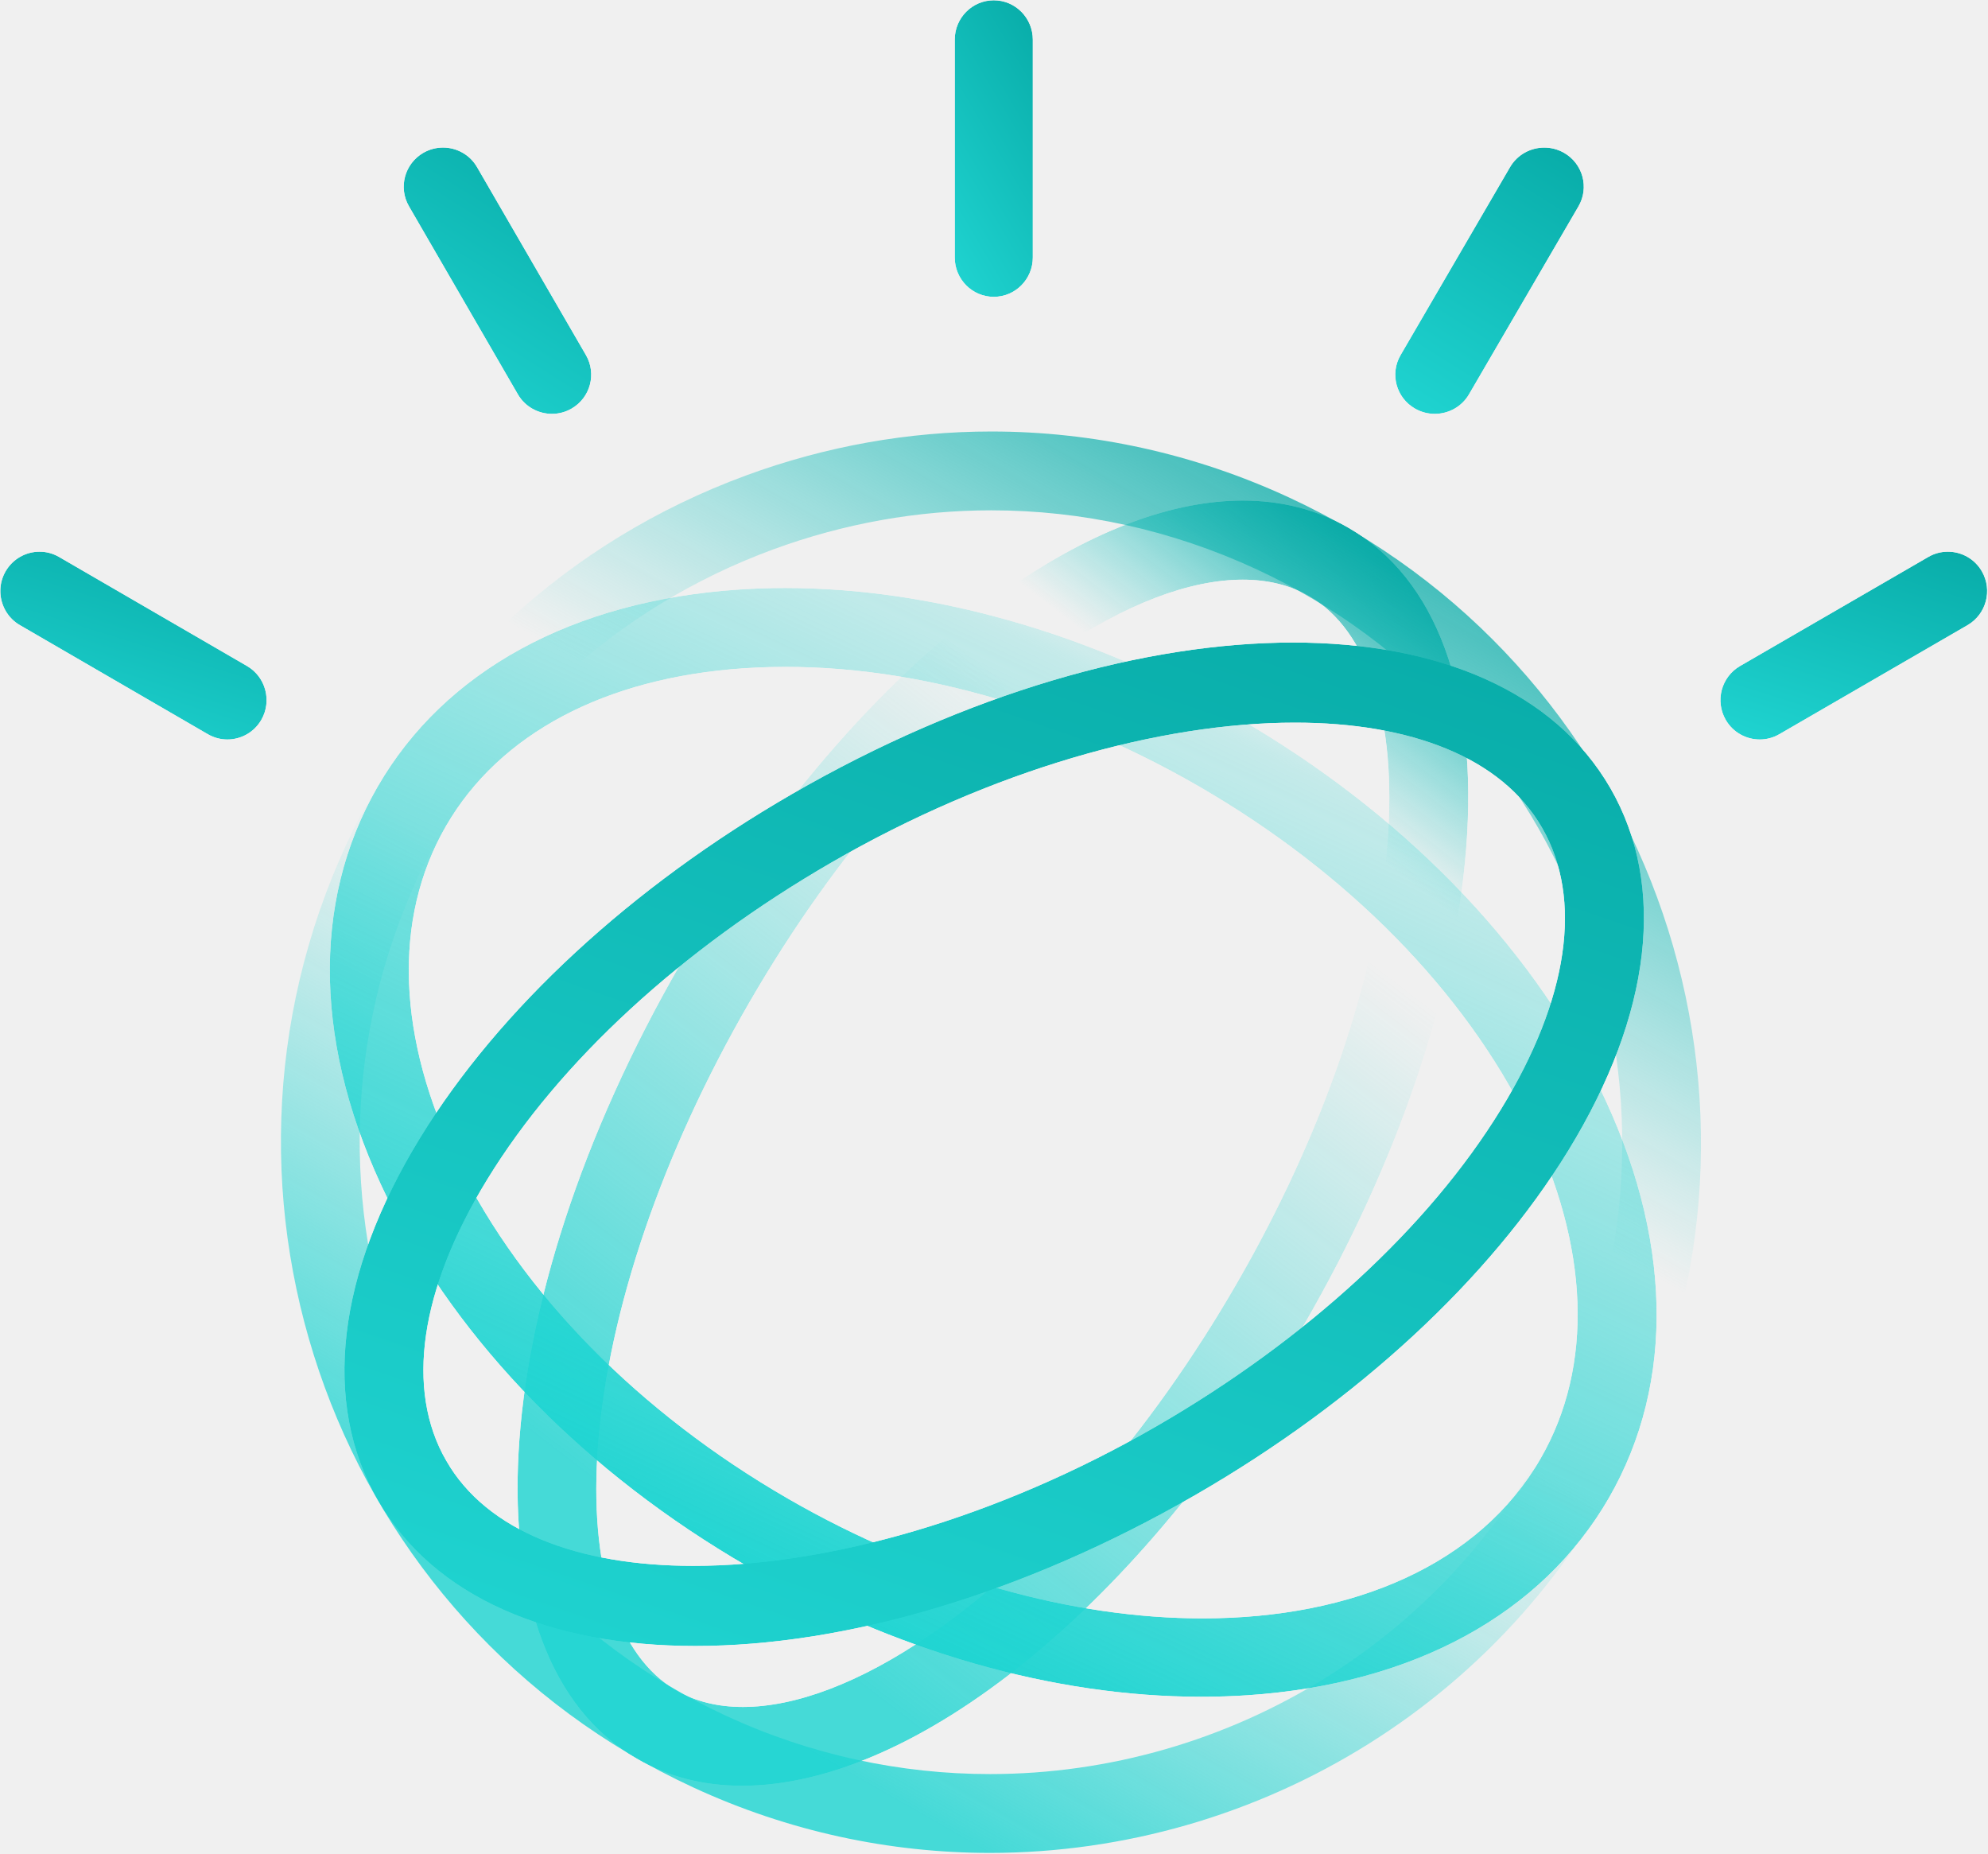
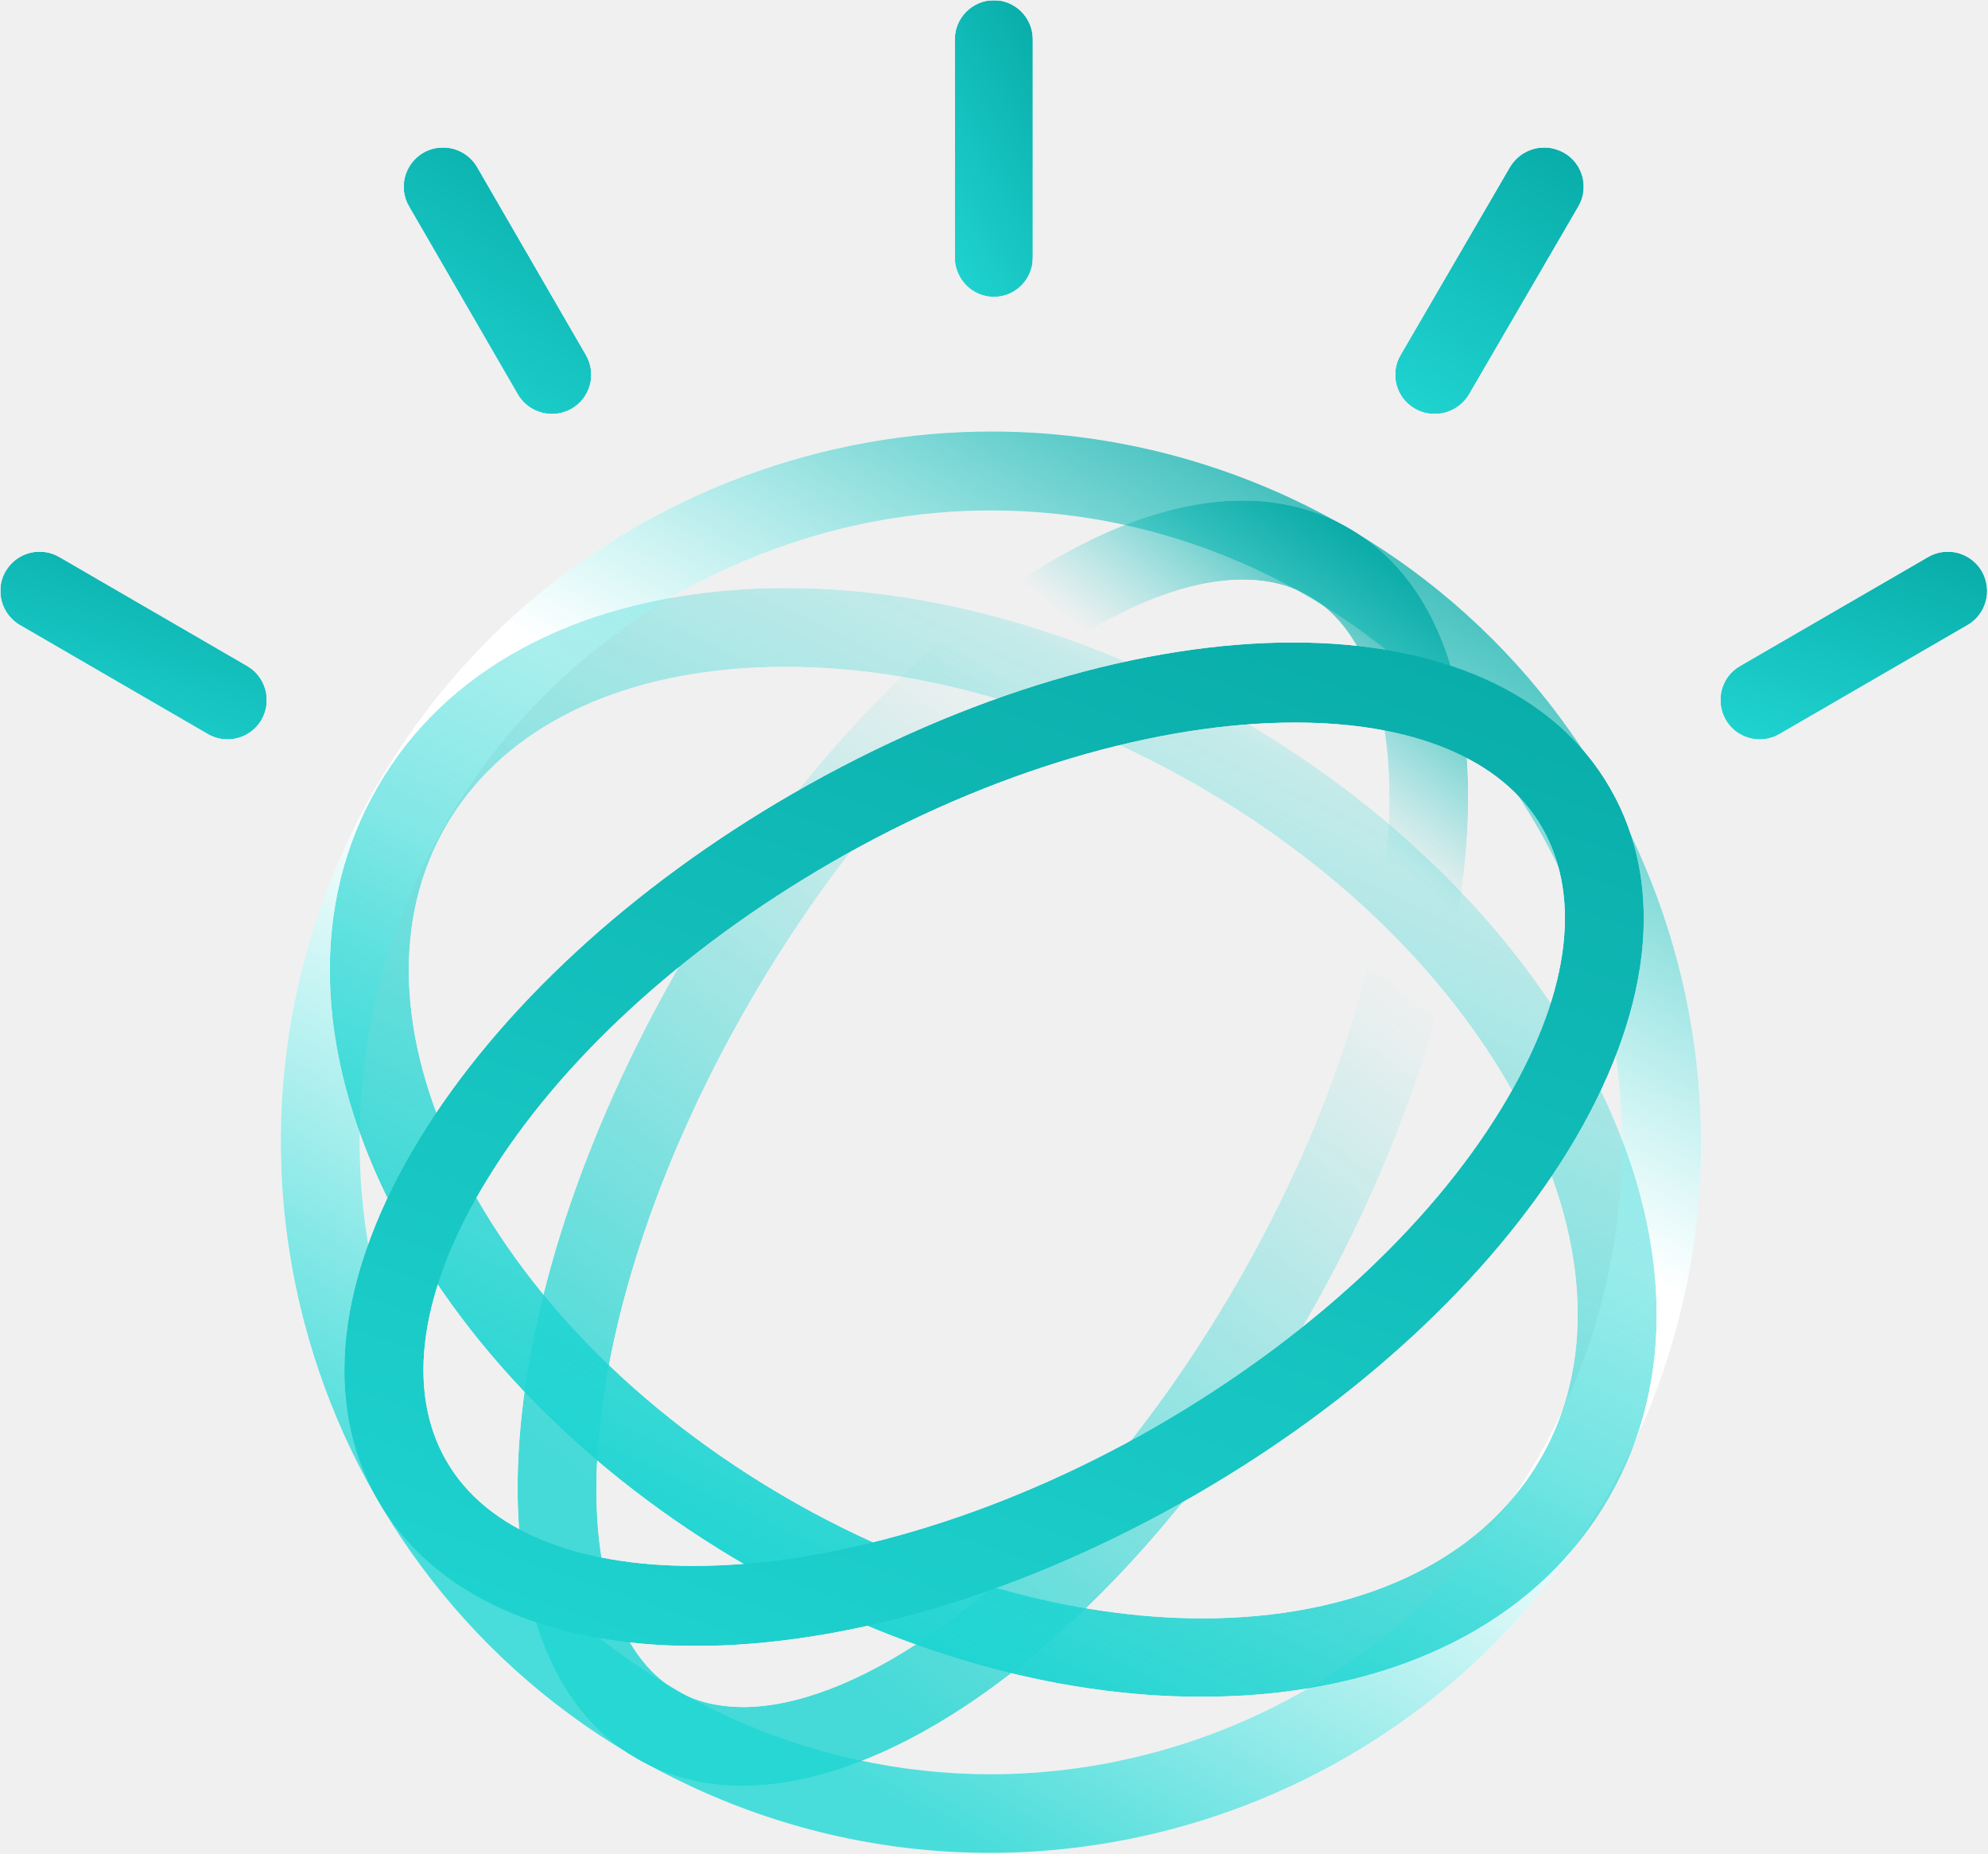
- <svg xmlns="http://www.w3.org/2000/svg" xmlns:xlink="http://www.w3.org/1999/xlink" width="1065px" height="993px" viewBox="0 0 1065 993" version="1.1">
-   <defs>
-     <path d="M2.989,11.013 C1.222,14.121 0.311,17.408 0.187,20.738 L0.187,22.347 C0.463,29.352 4.19,36.094 10.677,39.839 L111.337,98.241 C114.636,100.155 118.252,101.071 121.8,101.071 C129.06,101.071 136.113,97.284 140.005,90.528 C145.788,80.429 142.351,67.542 132.317,61.716 L31.656,3.314 C28.344,1.4 24.769,0.484 21.194,0.484 C13.934,0.484 6.895,4.271 2.989,11.013" id="path-1" />
-     <linearGradient x1="22.723%" y1="111.236%" x2="93.981%" y2="-48.741%" id="linearGradient-3">
-       <stop stop-color="#20D5D2" offset="0%" />
-       <stop stop-color="#009E9A" offset="100%" />
-     </linearGradient>
-     <path d="M10.805,2.846 C0.736,8.657 -2.713,21.479 3.104,31.514 L61.414,132.174 C65.32,138.91 72.398,142.664 79.683,142.664 C83.242,142.664 86.871,141.767 90.182,139.848 C100.251,134.065 103.713,121.201 97.896,111.181 L39.572,10.534 C35.694,3.798 28.589,0.03 21.331,0.03 C17.758,0.03 14.115,0.941 10.805,2.846" id="path-4" />
-     <path d="M0.473,21.228 L0.473,137.911 C0.473,149.55 9.837,158.986 21.373,158.986 C32.937,158.986 42.287,149.55 42.287,137.911 L42.287,21.228 C42.287,9.602 32.937,0.152 21.373,0.152 C9.837,0.152 0.473,9.602 0.473,21.228" id="path-6" />
-     <path d="M61.937,10.534 L3.319,111.181 C-2.545,121.201 0.937,134.065 11.048,139.848 C14.391,141.767 18.026,142.664 21.619,142.664 C28.93,142.664 36.061,138.91 39.974,132.174 L98.621,31.514 C104.456,21.479 100.988,8.657 90.863,2.846 C87.521,0.955 83.9,0.044 80.307,0.044 C72.981,0.044 65.865,3.798 61.937,10.534" id="path-8" />
-     <path d="M112.01,3.314 L11.176,61.716 C1.125,67.542 -2.318,80.429 3.489,90.528 C7.374,97.284 14.453,101.071 21.725,101.071 C25.279,101.071 28.901,100.155 32.206,98.241 L133.025,39.839 C143.077,34.013 146.534,21.126 140.713,11.013 C136.841,4.271 129.749,0.484 122.504,0.484 C118.923,0.484 115.3,1.4 112.01,3.314" id="path-10" />
-     <path d="M264.917,46.063 C200.263,90.39 137.347,162.117 87.72,247.966 C-19.138,432.829 -29.411,619.998 64.324,674.06 C81.228,683.809 100.203,688.461 120.582,688.461 C213.108,688.461 334.451,592.293 422.014,440.773 C471.641,354.923 502.32,264.63 508.437,186.516 C514.998,102.93 492.617,41.897 445.395,14.679 C428.492,4.93 409.433,0.097 388.721,0.097 C351.646,0.111 309.331,15.609 264.917,46.063 M85.454,637.482 C53.62,619.123 38.287,571.019 43.417,505.514 C49.075,433.565 77.794,349.591 124.321,269.074 C170.862,188.557 229.289,121.733 288.841,80.864 C325.735,55.548 360.362,42.48 388.762,42.48 C402.107,42.48 414.076,45.383 424.28,51.243 C456.141,69.629 471.432,117.72 466.303,183.225 C460.673,255.187 431.939,339.134 385.412,419.651 C338.885,500.167 280.459,567.005 220.892,607.861 C183.999,633.177 149.371,646.244 120.957,646.244 C107.626,646.244 95.657,643.356 85.454,637.482" id="path-12" />
-     <linearGradient x1="22.811%" y1="85.046%" x2="75.569%" y2="-7.407%" id="linearGradient-14">
-       <stop stop-color="#20D5D2" stop-opacity="0.82" offset="0%" />
-       <stop stop-color="#20D5D2" stop-opacity="0" offset="71.512%" />
-       <stop stop-color="#20D5D2" stop-opacity="0" offset="78.52%" />
-       <stop stop-color="#009E9A" offset="100%" />
-     </linearGradient>
-     <linearGradient x1="22.811%" y1="85.046%" x2="75.569%" y2="-7.407%" id="linearGradient-15">
-       <stop stop-color="#20D5D2" stop-opacity="0.82" offset="0%" />
-       <stop stop-color="#20D5D2" stop-opacity="0" offset="40.654%" />
-       <stop stop-color="#20D5D2" stop-opacity="0" offset="55.383%" />
-       <stop stop-color="#009E9A" offset="100%" />
-     </linearGradient>
-     <path d="M35.64,221.047 C-52.436,411.495 30.783,638.122 221.145,726.237 C272.697,750.116 326.9,761.417 380.298,761.417 C524.034,761.417 661.872,679.535 726.094,540.662 C814.184,350.229 730.965,123.588 540.589,35.472 C489.744,11.94 435.5,0.112 381.089,0.112 C336.85,0.112 292.472,7.928 249.704,23.644 C154.314,58.698 78.311,128.822 35.64,221.047 Z M73.94,238.789 C111.865,156.754 179.459,94.433 264.246,63.252 C302.283,49.286 341.721,42.33 381.075,42.33 C429.436,42.33 477.672,52.868 522.882,73.789 C692.124,152.131 766.115,353.602 687.808,522.934 C630.719,646.396 508.173,719.199 380.367,719.199 C332.895,719.199 284.687,709.147 238.852,687.934 C69.611,609.592 -4.367,408.093 73.94,238.789 Z" id="path-16" />
-     <path d="M219.702,1.767 C130.847,7.756 62.135,45.264 26.279,107.384 C-9.577,169.517 -7.702,247.784 31.544,327.761 C69.428,404.945 138.084,475.069 224.898,525.195 C303.334,570.499 388.452,594.791 467.444,594.791 C475.835,594.791 484.212,594.527 492.451,593.971 C581.348,587.981 650.018,550.474 685.888,488.34 C721.744,426.207 719.868,347.954 680.622,267.963 C642.752,190.779 574.082,120.655 487.283,70.543 C408.86,25.225 323.672,0.933 244.722,0.933 C236.317,0.933 227.968,1.211 219.702,1.767 M246,488.604 C166.383,442.606 103.701,378.888 69.47,309.153 C36.615,242.198 34.267,178.063 62.871,128.521 C91.476,78.978 148.17,48.933 222.536,43.93 C300.041,38.705 386.549,61.148 466.18,107.133 C545.783,153.118 608.493,216.85 642.71,286.585 C675.566,353.512 677.886,417.661 649.309,467.217 C616.606,523.889 548.965,552.808 468.208,552.808 C399.177,552.808 320.533,531.643 246,488.604" id="path-18" />
-     <linearGradient x1="22.811%" y1="85.046%" x2="75.569%" y2="-7.407%" id="linearGradient-20">
-       <stop stop-color="#20D5D2" offset="0%" />
-       <stop stop-color="#20D5D2" stop-opacity="0.21" offset="79.256%" />
-       <stop stop-color="#20D5D2" stop-opacity="0" offset="86.832%" />
-       <stop stop-color="#009E9A" offset="100%" />
-     </linearGradient>
-     <path d="M508.679,0.147 C429.333,0.147 333.871,27.254 240.341,81.261 C154.07,131.12 83.276,196.537 41.03,265.488 C-3.663,338.42 -11.658,407.343 18.475,459.596 C48.498,511.64 110.781,537.593 188.486,537.593 C267.846,537.593 363.295,510.499 456.811,456.465 C543.11,406.606 613.89,341.189 656.163,272.223 C700.842,199.32 708.852,130.382 678.704,78.13 C648.668,26.127 586.426,0.147 508.749,0.147 L508.679,0.147 Z M55.089,438.444 C33.062,400.246 40.877,346.685 77.074,287.628 C115.704,224.563 181.214,164.295 261.491,117.914 C347.248,68.361 437.399,43.049 509.708,43.049 C571.547,43.049 620.328,61.57 642.091,99.295 C664.117,137.479 656.302,191.04 620.106,250.112 C581.462,313.163 515.966,373.431 435.688,419.825 C349.918,469.365 259.753,494.691 187.471,494.677 C125.647,494.677 76.851,476.155 55.089,438.444 Z" id="path-21" />
-   </defs>
-   <g id="Page-1" stroke="none" stroke-width="1" fill="none" fill-rule="evenodd">
+ <svg xmlns="http://www.w3.org/2000/svg" version="1.1" id="Layer_1" x="0px" y="0px" viewBox="0 0 1065 993" style="enable-background:new 0 0 1065 993;" xml:space="preserve">
+   <style type="text/css">
+ 	.st0{fill:#FFFFFF;}
+ 	.st1{filter:url(#Adobe_OpacityMaskFilter);}
+ 	.st2{mask:url(#mask-2);fill:url(#Fill-1_1_);}
+ 	.st3{filter:url(#Adobe_OpacityMaskFilter_1_);}
+ 	.st4{mask:url(#mask-5);fill:url(#Fill-4_1_);}
+ 	.st5{filter:url(#Adobe_OpacityMaskFilter_2_);}
+ 	.st6{mask:url(#mask-7);fill:url(#Fill-7_1_);}
+ 	.st7{filter:url(#Adobe_OpacityMaskFilter_3_);}
+ 	.st8{mask:url(#mask-9);fill:url(#Fill-10_1_);}
+ 	.st9{filter:url(#Adobe_OpacityMaskFilter_4_);}
+ 	.st10{mask:url(#mask-11);fill:url(#Fill-13_1_);}
+ 	.st11{filter:url(#Adobe_OpacityMaskFilter_5_);}
+ 	.st12{mask:url(#mask-13);fill:url(#Fill-16_1_);}
+ 	.st13{fill:url(#Fill-19_1_);}
+ 	.st14{filter:url(#Adobe_OpacityMaskFilter_6_);}
+ 	.st15{mask:url(#mask-19);fill:url(#Fill-22_1_);}
+ 	.st16{filter:url(#Adobe_OpacityMaskFilter_7_);}
+ 	.st17{mask:url(#mask-22);fill:url(#Fill-25_1_);}
+ </style>
+   <g>
+     <path id="path-16" class="st0" d="M185.6,452c-88.1,190.4-4.9,417.1,185.5,505.2c51.6,23.9,105.8,35.2,159.2,35.2   c143.7,0,281.6-81.9,345.8-220.8c88.1-190.4,4.9-417.1-185.5-505.2c-50.8-23.5-105.1-35.4-159.5-35.4c-44.2,0-88.6,7.8-131.4,23.5   C304.3,289.7,228.3,359.8,185.6,452z M223.9,469.8c37.9-82,105.5-144.4,190.3-175.5c38-14,77.5-20.9,116.8-20.9   c48.4,0,96.6,10.5,141.8,31.5c169.2,78.3,243.2,279.8,164.9,449.1c-57.1,123.5-179.6,196.3-307.4,196.3   c-47.5,0-95.7-10.1-141.5-31.3C219.6,840.6,145.6,639.1,223.9,469.8z" />
+   </g>
+   <g id="Page-1">
    <g>
      <g id="Group-3" transform="translate(0, 295)">
-         <mask id="mask-2" fill="white">
-           <use xlink:href="#path-1" />
+         <g id="Clip-2">
+ 			</g>
+         <defs>
+           <filter id="Adobe_OpacityMaskFilter" filterUnits="userSpaceOnUse" x="0.2" y="0.5" width="142.6" height="100.6">
+             <feColorMatrix type="matrix" values="1 0 0 0 0  0 1 0 0 0  0 0 1 0 0  0 0 0 1 0" />
+           </filter>
+         </defs>
+         <mask maskUnits="userSpaceOnUse" x="0.2" y="0.5" width="142.6" height="100.6" id="mask-2">
+           <g class="st1">
+             <path id="path-1" class="st0" d="M3,11c-1.8,3.1-2.7,6.4-2.8,9.7v1.6c0.3,7,4,13.7,10.5,17.5l100.7,58.4       c3.3,1.9,6.9,2.8,10.5,2.8c7.3,0,14.3-3.8,18.2-10.5c5.8-10.1,2.3-23-7.7-28.8L31.7,3.3c-3.3-1.9-6.9-2.8-10.5-2.8       C13.9,0.5,6.9,4.3,3,11" />
+           </g>
        </mask>
-         <g id="Clip-2" />
-         <path d="M2.989,11.013 C1.222,14.121 0.311,17.408 0.187,20.738 L0.187,22.347 C0.463,29.352 4.19,36.094 10.677,39.839 L111.337,98.241 C114.636,100.155 118.252,101.071 121.8,101.071 C129.06,101.071 136.113,97.284 140.005,90.528 C145.788,80.429 142.351,67.542 132.317,61.716 L31.656,3.314 C28.344,1.4 24.769,0.484 21.194,0.484 C13.934,0.484 6.895,4.271 2.989,11.013" id="Fill-1" fill="url(#linearGradient-3)" mask="url(#mask-2)" />
+         <linearGradient id="Fill-1_1_" gradientUnits="userSpaceOnUse" x1="521.546" y1="213.749" x2="522.259" y2="215.349" gradientTransform="matrix(142.6255 0 0 -100.5863 -74353.195 21612.6)">
+           <stop offset="0" style="stop-color:#20D5D2" />
+           <stop offset="1" style="stop-color:#009E9A" />
+         </linearGradient>
+         <path id="Fill-1" class="st2" d="M3,11c-1.8,3.1-2.7,6.4-2.8,9.7v1.6c0.3,7,4,13.7,10.5,17.5l100.7,58.4     c3.3,1.9,6.9,2.8,10.5,2.8c7.3,0,14.3-3.8,18.2-10.5c5.8-10.1,2.3-23-7.7-28.8L31.7,3.3c-3.3-1.9-6.9-2.8-10.5-2.8     C13.9,0.5,6.9,4.3,3,11" />
      </g>
      <g id="Group-6" transform="translate(216, 79)">
-         <mask id="mask-5" fill="white">
-           <use xlink:href="#path-4" />
+         <g id="Clip-5">
+ 			</g>
+         <defs>
+           <filter id="Adobe_OpacityMaskFilter_1_" filterUnits="userSpaceOnUse" x="0.3" y="0" width="100.4" height="142.6">
+             <feColorMatrix type="matrix" values="1 0 0 0 0  0 1 0 0 0  0 0 1 0 0  0 0 0 1 0" />
+           </filter>
+         </defs>
+         <mask maskUnits="userSpaceOnUse" x="0.3" y="0" width="100.4" height="142.6" id="mask-5">
+           <g class="st3">
+             <path id="path-4" class="st0" d="M10.8,2.8C0.7,8.7-2.7,21.5,3.1,31.5l58.3,100.7c3.9,6.7,11,10.5,18.3,10.5       c3.6,0,7.2-0.9,10.5-2.8c10.1-5.8,13.5-18.6,7.7-28.7L39.6,10.5C35.7,3.8,28.6,0,21.3,0C17.8,0,14.1,0.9,10.8,2.8" />
+           </g>
        </mask>
-         <g id="Clip-5" />
-         <path d="M10.805,2.846 C0.736,8.657 -2.713,21.479 3.104,31.514 L61.414,132.174 C65.32,138.91 72.398,142.664 79.683,142.664 C83.242,142.664 86.871,141.767 90.182,139.848 C100.251,134.065 103.713,121.201 97.896,111.181 L39.572,10.534 C35.694,3.798 28.589,0.03 21.331,0.03 C17.758,0.03 14.115,0.941 10.805,2.846" id="Fill-4" fill="url(#linearGradient-3)" mask="url(#mask-5)" />
+         <linearGradient id="Fill-4_1_" gradientUnits="userSpaceOnUse" x1="304" y1="428.316" x2="304.713" y2="429.916" gradientTransform="matrix(100.4423 0 0 -142.6337 -30511.383 61250.992)">
+           <stop offset="0" style="stop-color:#20D5D2" />
+           <stop offset="1" style="stop-color:#009E9A" />
+         </linearGradient>
+         <path id="Fill-4" class="st4" d="M10.8,2.8C0.7,8.7-2.7,21.5,3.1,31.5l58.3,100.7c3.9,6.7,11,10.5,18.3,10.5     c3.6,0,7.2-0.9,10.5-2.8c10.1-5.8,13.5-18.6,7.7-28.7L39.6,10.5C35.7,3.8,28.6,0,21.3,0C17.8,0,14.1,0.9,10.8,2.8" />
      </g>
      <g id="Group-9" transform="translate(511, 0)">
-         <mask id="mask-7" fill="white">
-           <use xlink:href="#path-6" />
+         <g id="Clip-8">
+ 			</g>
+         <defs>
+           <filter id="Adobe_OpacityMaskFilter_2_" filterUnits="userSpaceOnUse" x="0.5" y="0.2" width="41.8" height="158.8">
+             <feColorMatrix type="matrix" values="1 0 0 0 0  0 1 0 0 0  0 0 1 0 0  0 0 0 1 0" />
+           </filter>
+         </defs>
+         <mask maskUnits="userSpaceOnUse" x="0.5" y="0.2" width="41.8" height="158.8" id="mask-7">
+           <g class="st5">
+             <path id="path-6" class="st0" d="M0.5,21.2v116.7c0,11.6,9.4,21.1,20.9,21.1c11.6,0,20.9-9.4,20.9-21.1V21.2       c0-11.6-9.3-21.1-20.9-21.1C9.8,0.2,0.5,9.6,0.5,21.2" />
+           </g>
        </mask>
-         <g id="Clip-8" />
-         <path d="M0.473,21.228 L0.473,137.911 C0.473,149.55 9.837,158.986 21.373,158.986 C32.937,158.986 42.287,149.55 42.287,137.911 L42.287,21.228 C42.287,9.602 32.937,0.152 21.373,0.152 C9.837,0.152 0.473,9.602 0.473,21.228" id="Fill-7" fill="url(#linearGradient-3)" mask="url(#mask-7)" />
+         <linearGradient id="Fill-7_1_" gradientUnits="userSpaceOnUse" x1="1.672" y1="506.966" x2="2.384" y2="508.566" gradientTransform="matrix(41.8138 0 0 -158.8337 -59.9193 80700.18)">
+           <stop offset="0" style="stop-color:#20D5D2" />
+           <stop offset="1" style="stop-color:#009E9A" />
+         </linearGradient>
+         <path id="Fill-7" class="st6" d="M0.5,21.2v116.7c0,11.6,9.4,21.1,20.9,21.1c11.6,0,20.9-9.4,20.9-21.1V21.2     c0-11.6-9.3-21.1-20.9-21.1C9.8,0.2,0.5,9.6,0.5,21.2" />
      </g>
      <g id="Group-12" transform="translate(747, 79)">
-         <mask id="mask-9" fill="white">
-           <use xlink:href="#path-8" />
+         <g id="Clip-11">
+ 			</g>
+         <defs>
+           <filter id="Adobe_OpacityMaskFilter_3_" filterUnits="userSpaceOnUse" x="0.5" y="0" width="101" height="142.6">
+             <feColorMatrix type="matrix" values="1 0 0 0 0  0 1 0 0 0  0 0 1 0 0  0 0 0 1 0" />
+           </filter>
+         </defs>
+         <mask maskUnits="userSpaceOnUse" x="0.5" y="0" width="101" height="142.6" id="mask-9">
+           <g class="st7">
+             <path id="path-8" class="st0" d="M61.9,10.5L3.3,111.2c-5.9,10-2.4,22.9,7.7,28.7c3.3,1.9,7,2.8,10.6,2.8       c7.3,0,14.4-3.8,18.4-10.5L98.6,31.5c5.8-10,2.4-22.9-7.8-28.7C87.5,1,83.9,0,80.3,0C73,0,65.9,3.8,61.9,10.5" />
+           </g>
        </mask>
-         <g id="Clip-11" />
-         <path d="M61.937,10.534 L3.319,111.181 C-2.545,121.201 0.937,134.065 11.048,139.848 C14.391,141.767 18.026,142.664 21.619,142.664 C28.93,142.664 36.061,138.91 39.974,132.174 L98.621,31.514 C104.456,21.479 100.988,8.657 90.863,2.846 C87.521,0.955 83.9,0.044 80.307,0.044 C72.981,0.044 65.865,3.798 61.937,10.534" id="Fill-10" fill="url(#linearGradient-3)" mask="url(#mask-9)" />
+         <linearGradient id="Fill-10_1_" gradientUnits="userSpaceOnUse" x1="-226.972" y1="428.316" x2="-226.259" y2="429.916" gradientTransform="matrix(100.9839 0 0 -142.6199 22943.902 61245.121)">
+           <stop offset="0" style="stop-color:#20D5D2" />
+           <stop offset="1" style="stop-color:#009E9A" />
+         </linearGradient>
+         <path id="Fill-10" class="st8" d="M61.9,10.5L3.3,111.2c-5.9,10-2.4,22.9,7.7,28.7c3.3,1.9,7,2.8,10.6,2.8     c7.3,0,14.4-3.8,18.4-10.5L98.6,31.5c5.8-10,2.4-22.9-7.8-28.7C87.5,1,83.9,0,80.3,0C73,0,65.9,3.8,61.9,10.5" />
      </g>
      <g id="Group-15" transform="translate(921, 295)">
-         <mask id="mask-11" fill="white">
-           <use xlink:href="#path-10" />
+         <g id="Clip-14">
+ 			</g>
+         <defs>
+           <filter id="Adobe_OpacityMaskFilter_4_" filterUnits="userSpaceOnUse" x="0.7" y="0.5" width="142.9" height="100.6">
+             <feColorMatrix type="matrix" values="1 0 0 0 0  0 1 0 0 0  0 0 1 0 0  0 0 0 1 0" />
+           </filter>
+         </defs>
+         <mask maskUnits="userSpaceOnUse" x="0.7" y="0.5" width="142.9" height="100.6" id="mask-11">
+           <g class="st9">
+             <path id="path-10" class="st0" d="M112,3.3L11.2,61.7C1.1,67.5-2.3,80.4,3.5,90.5c3.9,6.8,11,10.5,18.2,10.5       c3.6,0,7.2-0.9,10.5-2.8L133,39.8c10.1-5.8,13.5-18.7,7.7-28.8c-3.9-6.7-11-10.5-18.2-10.5C118.9,0.5,115.3,1.4,112,3.3" />
+           </g>
        </mask>
-         <g id="Clip-14" />
-         <path d="M112.01,3.314 L11.176,61.716 C1.125,67.542 -2.318,80.429 3.489,90.528 C7.374,97.284 14.453,101.071 21.725,101.071 C25.279,101.071 28.901,100.155 32.206,98.241 L133.025,39.839 C143.077,34.013 146.534,21.126 140.713,11.013 C136.841,4.271 129.749,0.484 122.504,0.484 C118.923,0.484 115.3,1.4 112.01,3.314" id="Fill-13" fill="url(#linearGradient-3)" mask="url(#mask-11)" />
+         <linearGradient id="Fill-13_1_" gradientUnits="userSpaceOnUse" x1="-399.447" y1="213.749" x2="-398.735" y2="215.349" gradientTransform="matrix(142.8739 0 0 -100.5863 57103.742 21612.6)">
+           <stop offset="0" style="stop-color:#20D5D2" />
+           <stop offset="1" style="stop-color:#009E9A" />
+         </linearGradient>
+         <path id="Fill-13" class="st10" d="M112,3.3L11.2,61.7C1.1,67.5-2.3,80.4,3.5,90.5c3.9,6.8,11,10.5,18.2,10.5     c3.6,0,7.2-0.9,10.5-2.8L133,39.8c10.1-5.8,13.5-18.7,7.7-28.8c-3.9-6.7-11-10.5-18.2-10.5C118.9,0.5,115.3,1.4,112,3.3" />
      </g>
      <g id="Group-18" transform="translate(277, 268)">
-         <mask id="mask-13" fill="white">
-           <use xlink:href="#path-12" />
+         <g id="Clip-17">
+ 			</g>
+         <defs>
+           <filter id="Adobe_OpacityMaskFilter_5_" filterUnits="userSpaceOnUse" x="0.3" y="0.1" width="509.3" height="688.4">
+             <feColorMatrix type="matrix" values="1 0 0 0 0  0 1 0 0 0  0 0 1 0 0  0 0 0 1 0" />
+           </filter>
+         </defs>
+         <mask maskUnits="userSpaceOnUse" x="0.3" y="0.1" width="509.3" height="688.4" id="mask-13">
+           <g class="st11">
+             <path id="path-12" class="st0" d="M264.9,46.1C200.3,90.4,137.3,162.1,87.7,248C-19.1,432.8-29.4,620,64.3,674.1       c16.9,9.7,35.9,14.4,56.3,14.4c92.5,0,213.9-96.2,301.4-247.7c49.6-85.8,80.3-176.1,86.4-254.3c6.6-83.6-15.8-144.6-63-171.8       c-16.9-9.7-36-14.6-56.7-14.6C351.6,0.1,309.3,15.6,264.9,46.1 M85.5,637.5c-31.8-18.4-47.2-66.5-42-132       c5.7-71.9,34.4-155.9,80.9-236.4c46.5-80.5,105-147.3,164.5-188.2c36.9-25.3,71.5-38.4,99.9-38.4c13.3,0,25.3,2.9,35.5,8.8       c31.9,18.4,47.2,66.5,42,132c-5.6,72-34.4,155.9-80.9,236.4S280.5,567,220.9,607.9c-36.9,25.3-71.5,38.4-99.9,38.4       C107.6,646.2,95.7,643.4,85.5,637.5" />
+           </g>
        </mask>
-         <g id="Clip-17" />
-         <path d="M264.917,46.063 C200.263,90.39 137.347,162.117 87.72,247.966 C-19.138,432.829 -29.411,619.998 64.324,674.06 C81.228,683.809 100.203,688.461 120.582,688.461 C213.108,688.461 334.451,592.293 422.014,440.773 C471.641,354.923 502.32,264.63 508.437,186.516 C514.998,102.93 492.617,41.897 445.395,14.679 C428.492,4.93 409.433,0.097 388.721,0.097 C351.646,0.111 309.331,15.609 264.917,46.063 M85.454,637.482 C53.62,619.123 38.287,571.019 43.417,505.514 C49.075,433.565 77.794,349.591 124.321,269.074 C170.862,188.557 229.289,121.733 288.841,80.864 C325.735,55.548 360.362,42.48 388.762,42.48 C402.107,42.48 414.076,45.383 424.28,51.243 C456.141,69.629 471.432,117.72 466.303,183.225 C460.673,255.187 431.939,339.134 385.412,419.651 C338.885,500.167 280.459,567.005 220.892,607.861 C183.999,633.177 149.371,646.244 120.957,646.244 C107.626,646.244 95.657,643.356 85.454,637.482" id="Fill-16" fill="url(#linearGradient-14)" mask="url(#mask-13)" />
+         <linearGradient id="Fill-16_1_" gradientUnits="userSpaceOnUse" x1="247.251" y1="236.829" x2="247.779" y2="237.754" gradientTransform="matrix(509.2883 0 0 -688.3636 -125778.227 163631.266)">
+           <stop offset="0" style="stop-color:#20D5D2;stop-opacity:0.82" />
+           <stop offset="0.715" style="stop-color:#20D5D2;stop-opacity:0" />
+           <stop offset="0.785" style="stop-color:#20D5D2;stop-opacity:0" />
+           <stop offset="1" style="stop-color:#009E9A" />
+         </linearGradient>
+         <path id="Fill-16" class="st12" d="M264.9,46.1C200.3,90.4,137.3,162.1,87.7,248C-19.1,432.8-29.4,620,64.3,674.1     c16.9,9.7,35.9,14.4,56.3,14.4c92.5,0,213.9-96.2,301.4-247.7c49.6-85.8,80.3-176.1,86.4-254.3c6.6-83.6-15.8-144.6-63-171.8     c-16.9-9.7-36-14.6-56.7-14.6C351.6,0.1,309.3,15.6,264.9,46.1 M85.5,637.5c-31.8-18.4-47.2-66.5-42-132     c5.7-71.9,34.4-155.9,80.9-236.4c46.5-80.5,105-147.3,164.5-188.2c36.9-25.3,71.5-38.4,99.9-38.4c13.3,0,25.3,2.9,35.5,8.8     c31.9,18.4,47.2,66.5,42,132c-5.6,72-34.4,155.9-80.9,236.4S280.5,567,220.9,607.9c-36.9,25.3-71.5,38.4-99.9,38.4     C107.6,646.2,95.7,643.4,85.5,637.5" />
      </g>
      <g id="Group-21" transform="translate(150, 231)">
-         <path d="M249.704,23.644 C154.314,58.698 78.311,128.822 35.64,221.047 C-52.436,411.495 30.783,638.122 221.145,726.237 C272.697,750.116 326.9,761.417 380.298,761.417 C524.034,761.417 661.872,679.535 726.094,540.662 C814.184,350.229 730.965,123.588 540.589,35.472 C489.744,11.94 435.5,0.112 381.089,0.112 C336.85,0.112 292.472,7.928 249.704,23.644 M238.852,687.934 C69.611,609.592 -4.367,408.093 73.94,238.789 C111.865,156.754 179.459,94.433 264.246,63.252 C302.283,49.286 341.721,42.33 381.075,42.33 C429.436,42.33 477.672,52.868 522.882,73.789 C692.124,152.131 766.115,353.602 687.808,522.934 C630.719,646.396 508.173,719.199 380.367,719.199 C332.895,719.199 284.687,709.147 238.852,687.934" id="Fill-19" fill="url(#linearGradient-15)" />
-         <mask id="mask-17" fill="white">
-           <use xlink:href="#path-16" />
-         </mask>
-         <g id="Clip-20" />
+         <linearGradient id="Fill-19_1_" gradientUnits="userSpaceOnUse" x1="374.592" y1="273.761" x2="375.12" y2="274.685" gradientTransform="matrix(760.7468 0 0 -761.305 -284754.562 209086.688)">
+           <stop offset="0" style="stop-color:#20D5D2;stop-opacity:0.82" />
+           <stop offset="0.406" style="stop-color:#20D5D2;stop-opacity:0" />
+           <stop offset="0.554" style="stop-color:#20D5D2;stop-opacity:0" />
+           <stop offset="1" style="stop-color:#009E9A" />
+         </linearGradient>
+         <path id="Fill-19" class="st13" d="M249.7,23.6C154.3,58.7,78.3,128.8,35.6,221c-88.1,190.4-4.9,417.1,185.5,505.2     c51.6,23.9,105.8,35.2,159.2,35.2c143.7,0,281.6-81.9,345.8-220.8c88.1-190.4,4.9-417.1-185.5-505.2     C489.7,11.9,435.5,0.1,381.1,0.1C336.8,0.1,292.5,7.9,249.7,23.6 M238.9,687.9C69.6,609.6-4.4,408.1,73.9,238.8     c37.9-82,105.5-144.4,190.3-175.5c38-14,77.5-20.9,116.8-20.9c48.4,0,96.6,10.5,141.8,31.5c169.2,78.3,243.2,279.8,164.9,449.1     c-57.1,123.5-179.6,196.3-307.4,196.3C332.9,719.2,284.7,709.1,238.9,687.9" />
+         <g id="Clip-20">
+ 			</g>
      </g>
      <g id="Group-24" transform="translate(176, 314)">
-         <mask id="mask-19" fill="white">
-           <use xlink:href="#path-18" />
+         <g id="Clip-23">
+ 			</g>
+         <defs>
+           <filter id="Adobe_OpacityMaskFilter_6_" filterUnits="userSpaceOnUse" x="0.7" y="0.9" width="710.8" height="593.9">
+             <feColorMatrix type="matrix" values="1 0 0 0 0  0 1 0 0 0  0 0 1 0 0  0 0 0 1 0" />
+           </filter>
+         </defs>
+         <mask maskUnits="userSpaceOnUse" x="0.7" y="0.9" width="710.8" height="593.9" id="mask-19">
+           <g class="st14">
+             <path id="path-18" class="st0" d="M219.7,1.8c-88.9,6-157.6,43.5-193.4,105.6c-35.9,62.1-34,140.4,5.3,220.4       c37.9,77.2,106.5,147.3,193.4,197.4c78.4,45.3,163.6,69.6,242.5,69.6c8.4,0,16.8-0.3,25-0.8c88.9-6,157.6-43.5,193.4-105.6       c35.9-62.1,34-140.4-5.3-220.4c-37.9-77.2-106.5-147.3-193.3-197.4C408.9,25.2,323.7,0.9,244.7,0.9       C236.3,0.9,228,1.2,219.7,1.8 M246,488.6c-79.6-46-142.3-109.7-176.5-179.5c-32.9-67-35.2-131.1-6.6-180.6       s85.3-79.6,159.7-84.6c77.5-5.2,164,17.2,243.6,63.2c79.6,46,142.3,109.7,176.5,179.5c32.9,66.9,35.2,131.1,6.6,180.6       c-32.7,56.7-100.3,85.6-181.1,85.6C399.2,552.8,320.5,531.6,246,488.6" />
+           </g>
        </mask>
-         <g id="Clip-23" />
-         <path d="M219.702,1.767 C130.847,7.756 62.135,45.264 26.279,107.384 C-9.577,169.517 -7.702,247.784 31.544,327.761 C69.428,404.945 138.084,475.069 224.898,525.195 C303.334,570.499 388.452,594.791 467.444,594.791 C475.835,594.791 484.212,594.527 492.451,593.971 C581.348,587.981 650.018,550.474 685.888,488.34 C721.744,426.207 719.868,347.954 680.622,267.963 C642.752,190.779 574.082,120.655 487.283,70.543 C408.86,25.225 323.672,0.933 244.722,0.933 C236.317,0.933 227.968,1.211 219.702,1.767 M246,488.604 C166.383,442.606 103.701,378.888 69.47,309.153 C36.615,242.198 34.267,178.063 62.871,128.521 C91.476,78.978 148.17,48.933 222.536,43.93 C300.041,38.705 386.549,61.148 466.18,107.133 C545.783,153.118 608.493,216.85 642.71,286.585 C675.566,353.512 677.886,417.661 649.309,467.217 C616.606,523.889 548.965,552.808 468.208,552.808 C399.177,552.808 320.533,531.643 246,488.604" id="Fill-22" fill="url(#linearGradient-20)" mask="url(#mask-19)" />
+         <linearGradient id="Fill-22_1_" gradientUnits="userSpaceOnUse" x1="348.544" y1="190.942" x2="349.071" y2="191.867" gradientTransform="matrix(710.7974 0 0 -593.8579 -247542.609 113916.797)">
+           <stop offset="0" style="stop-color:#20D5D2" />
+           <stop offset="0.793" style="stop-color:#20D5D2;stop-opacity:0.21" />
+           <stop offset="0.868" style="stop-color:#20D5D2;stop-opacity:0" />
+           <stop offset="1" style="stop-color:#009E9A" />
+         </linearGradient>
+         <path id="Fill-22" class="st15" d="M219.7,1.8c-88.9,6-157.6,43.5-193.4,105.6c-35.9,62.1-34,140.4,5.3,220.4     c37.9,77.2,106.5,147.3,193.4,197.4c78.4,45.3,163.6,69.6,242.5,69.6c8.4,0,16.8-0.3,25-0.8c88.9-6,157.6-43.5,193.4-105.6     c35.9-62.1,34-140.4-5.3-220.4c-37.9-77.2-106.5-147.3-193.3-197.4C408.9,25.2,323.7,0.9,244.7,0.9C236.3,0.9,228,1.2,219.7,1.8      M246,488.6c-79.6-46-142.3-109.7-176.5-179.5c-32.9-67-35.2-131.1-6.6-180.6s85.3-79.6,159.7-84.6c77.5-5.2,164,17.2,243.6,63.2     c79.6,46,142.3,109.7,176.5,179.5c32.9,66.9,35.2,131.1,6.6,180.6c-32.7,56.7-100.3,85.6-181.1,85.6     C399.2,552.8,320.5,531.6,246,488.6" />
      </g>
      <g id="Group-27" transform="translate(184, 344)">
-         <mask id="mask-22" fill="white">
-           <use xlink:href="#path-21" />
+         <g id="Clip-26">
+ 			</g>
+         <defs>
+           <filter id="Adobe_OpacityMaskFilter_7_" filterUnits="userSpaceOnUse" x="0.5" y="0.1" width="696.1" height="537.4">
+             <feColorMatrix type="matrix" values="1 0 0 0 0  0 1 0 0 0  0 0 1 0 0  0 0 0 1 0" />
+           </filter>
+         </defs>
+         <mask maskUnits="userSpaceOnUse" x="0.5" y="0.1" width="696.1" height="537.4" id="mask-22">
+           <g class="st16">
+             <path id="path-21" class="st0" d="M508.7,0.1c-79.3,0-174.8,27.1-268.3,81.1C154.1,131.1,83.3,196.5,41,265.5       c-44.7,72.9-52.7,141.9-22.6,194.1c30,52,92.3,78,170,78c79.4,0,174.8-27.1,268.3-81.1c86.3-49.9,157.1-115.3,199.4-184.2       c44.7-72.9,52.7-141.8,22.5-194.1C648.7,26.1,586.4,0.1,508.7,0.1L508.7,0.1z M55.1,438.4c-22-38.2-14.2-91.8,22-150.8       c38.6-63.1,104.1-123.3,184.4-169.7C347.2,68.4,437.4,43,509.7,43c61.8,0,110.6,18.5,132.4,56.2c22,38.2,14.2,91.7-22,150.8       C581.5,313.2,516,373.4,435.7,419.8c-85.8,49.5-175.9,74.9-248.2,74.9C125.6,494.7,76.9,476.2,55.1,438.4z" />
+           </g>
        </mask>
-         <g id="Clip-26" />
-         <path d="M508.679,0.147 C429.333,0.147 333.871,27.254 240.341,81.261 C154.07,131.12 83.276,196.537 41.03,265.488 C-3.663,338.42 -11.658,407.343 18.475,459.596 C48.498,511.64 110.781,537.593 188.486,537.593 C267.846,537.593 363.295,510.499 456.811,456.465 C543.11,406.606 613.89,341.189 656.163,272.223 C700.842,199.32 708.852,130.382 678.704,78.13 C648.668,26.127 586.426,0.147 508.749,0.147 L508.679,0.147 Z M55.089,438.444 C33.062,400.246 40.877,346.685 77.074,287.628 C115.704,224.563 181.214,164.295 261.491,117.914 C347.248,68.361 437.399,43.049 509.708,43.049 C571.547,43.049 620.328,61.57 642.091,99.295 C664.117,137.479 656.302,191.04 620.106,250.112 C581.462,313.163 515.966,373.431 435.688,419.825 C349.918,469.365 259.753,494.691 187.471,494.677 C125.647,494.677 76.851,476.155 55.089,438.444 Z" id="Fill-25" fill="url(#linearGradient-3)" mask="url(#mask-22)" />
+         <linearGradient id="Fill-25_1_" gradientUnits="userSpaceOnUse" x1="340.473" y1="160.798" x2="341.186" y2="162.397" gradientTransform="matrix(696.1365 0 0 -537.4455 -236857.016 87017.875)">
+           <stop offset="0" style="stop-color:#20D5D2" />
+           <stop offset="1" style="stop-color:#009E9A" />
+         </linearGradient>
+         <path id="Fill-25" class="st17" d="M508.7,0.1c-79.3,0-174.8,27.1-268.3,81.1C154.1,131.1,83.3,196.5,41,265.5     c-44.7,72.9-52.7,141.9-22.6,194.1c30,52,92.3,78,170,78c79.4,0,174.8-27.1,268.3-81.1c86.3-49.9,157.1-115.3,199.4-184.2     c44.7-72.9,52.7-141.8,22.5-194.1C648.7,26.1,586.4,0.1,508.7,0.1L508.7,0.1z M55.1,438.4c-22-38.2-14.2-91.8,22-150.8     c38.6-63.1,104.1-123.3,184.4-169.7C347.2,68.4,437.4,43,509.7,43c61.8,0,110.6,18.5,132.4,56.2c22,38.2,14.2,91.7-22,150.8     C581.5,313.2,516,373.4,435.7,419.8c-85.8,49.5-175.9,74.9-248.2,74.9C125.6,494.7,76.9,476.2,55.1,438.4z" />
      </g>
    </g>
  </g>
</svg>
